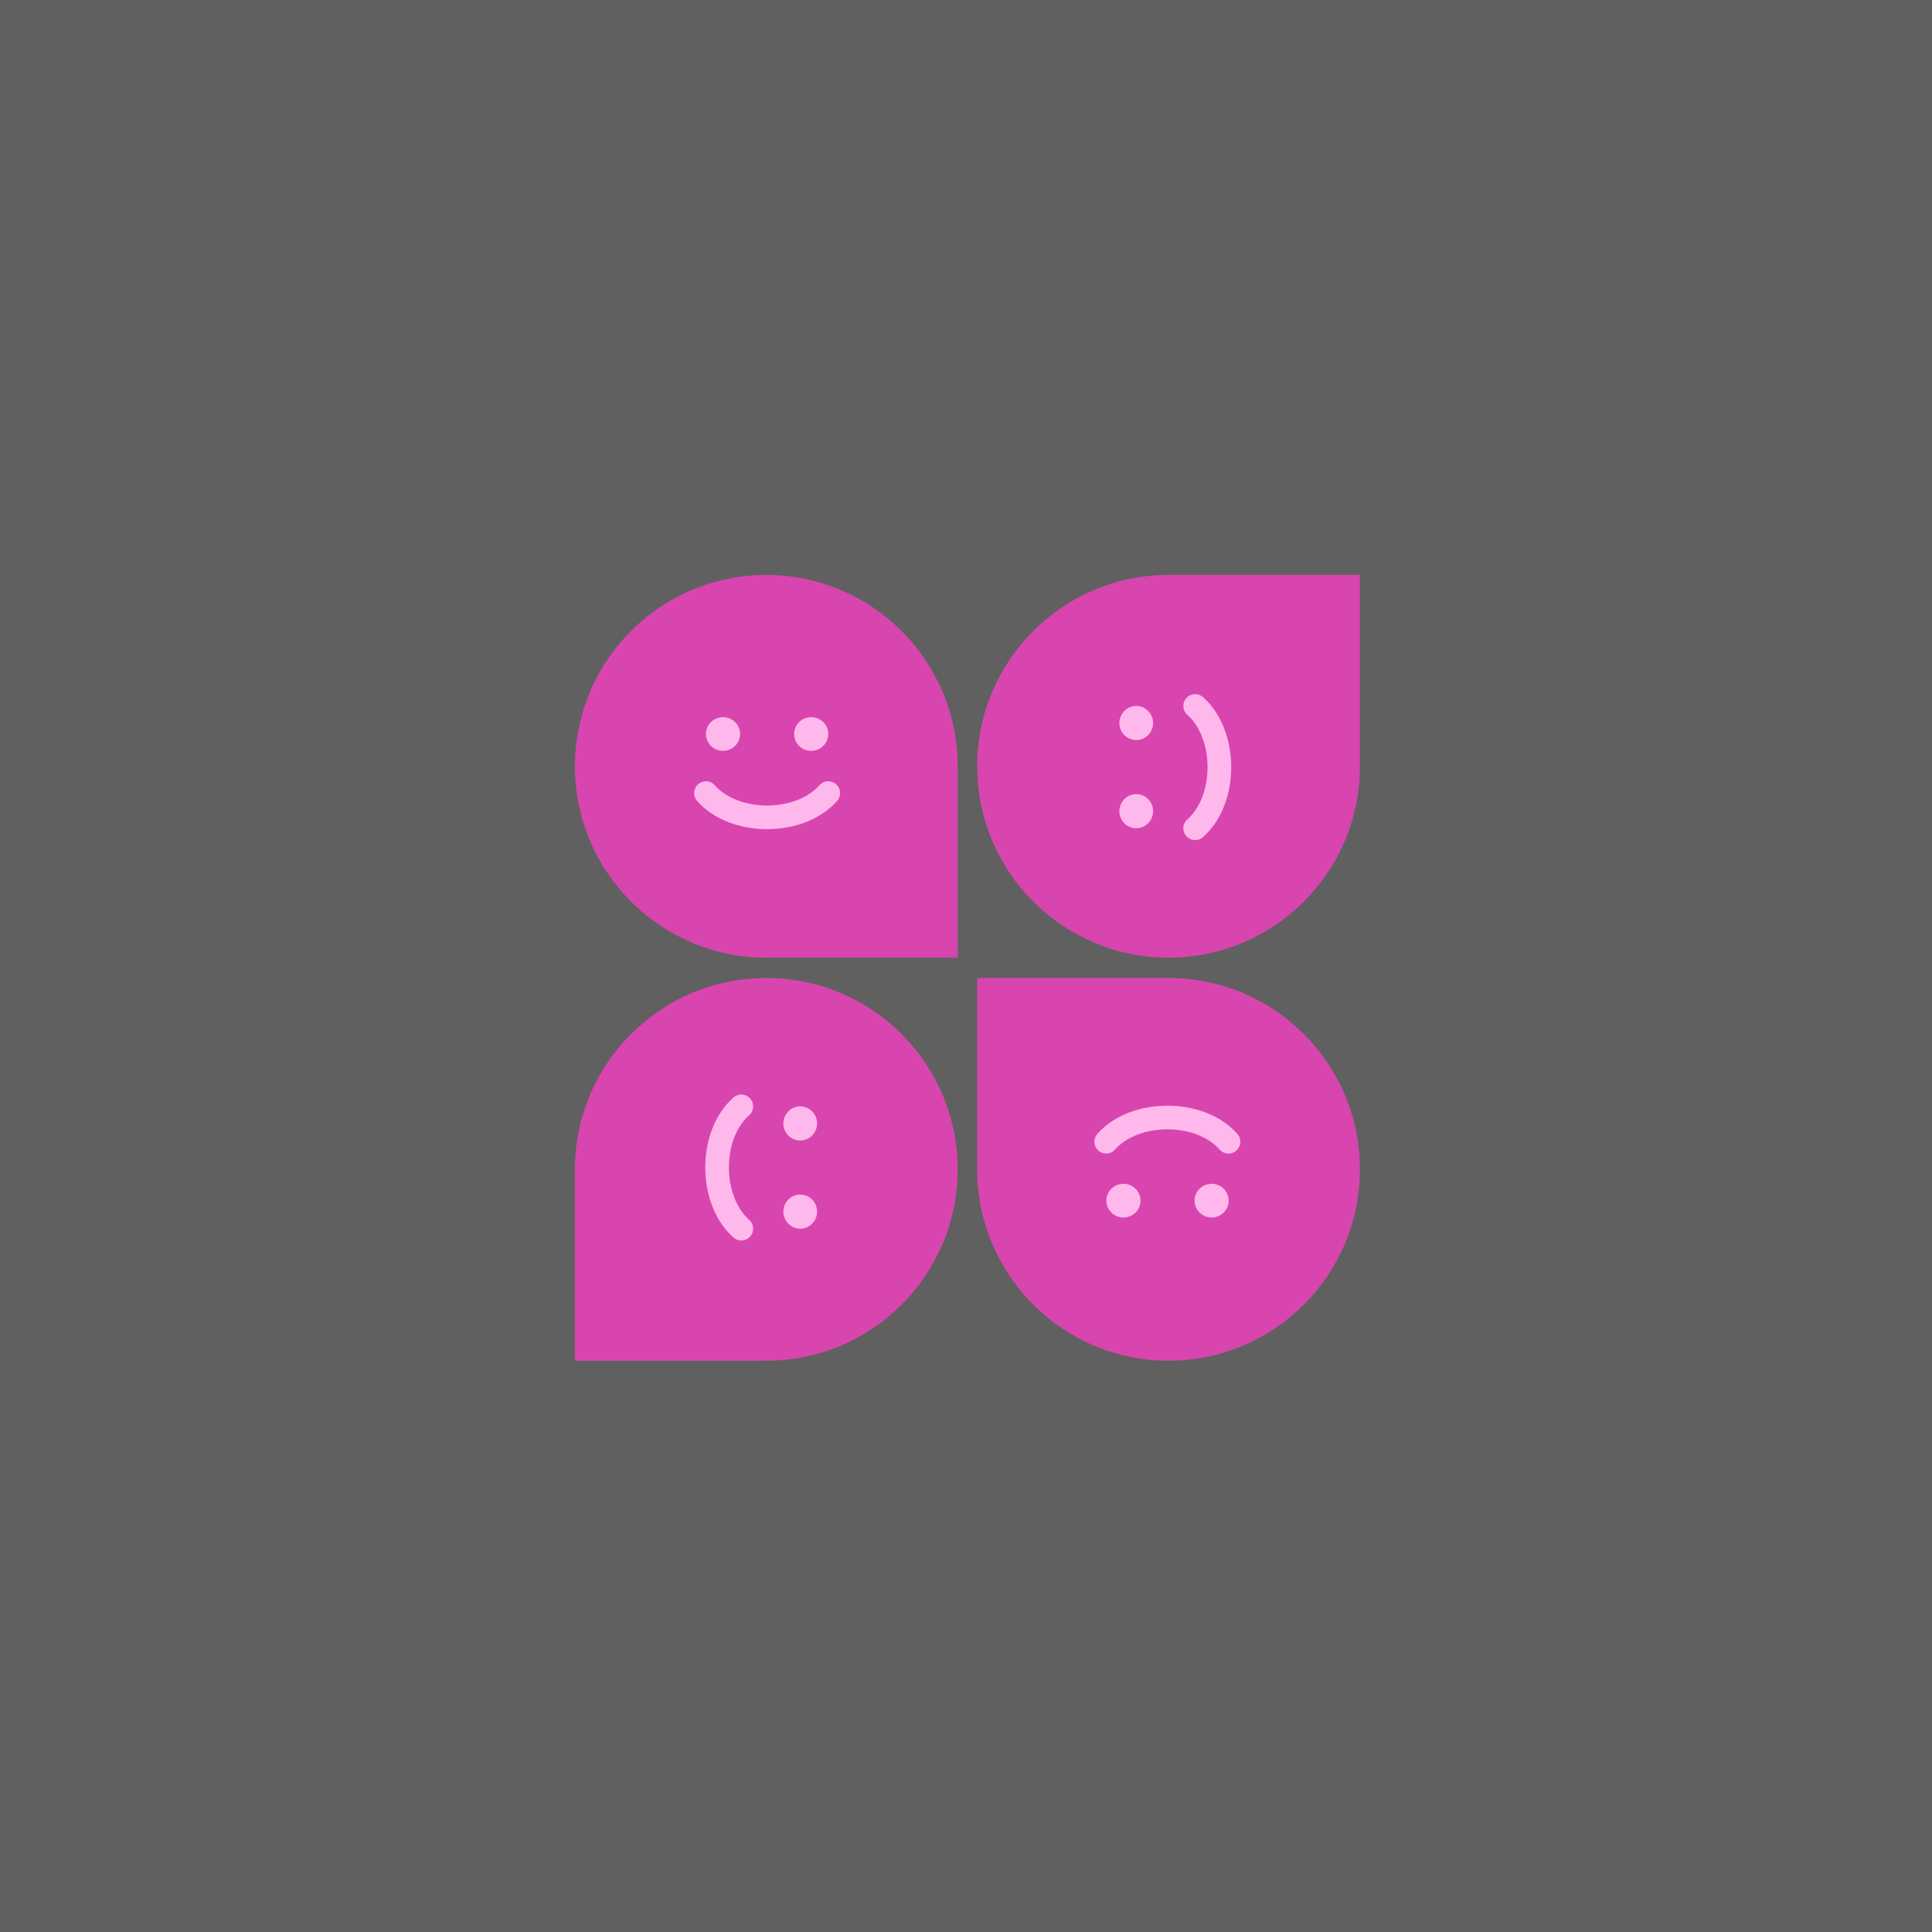
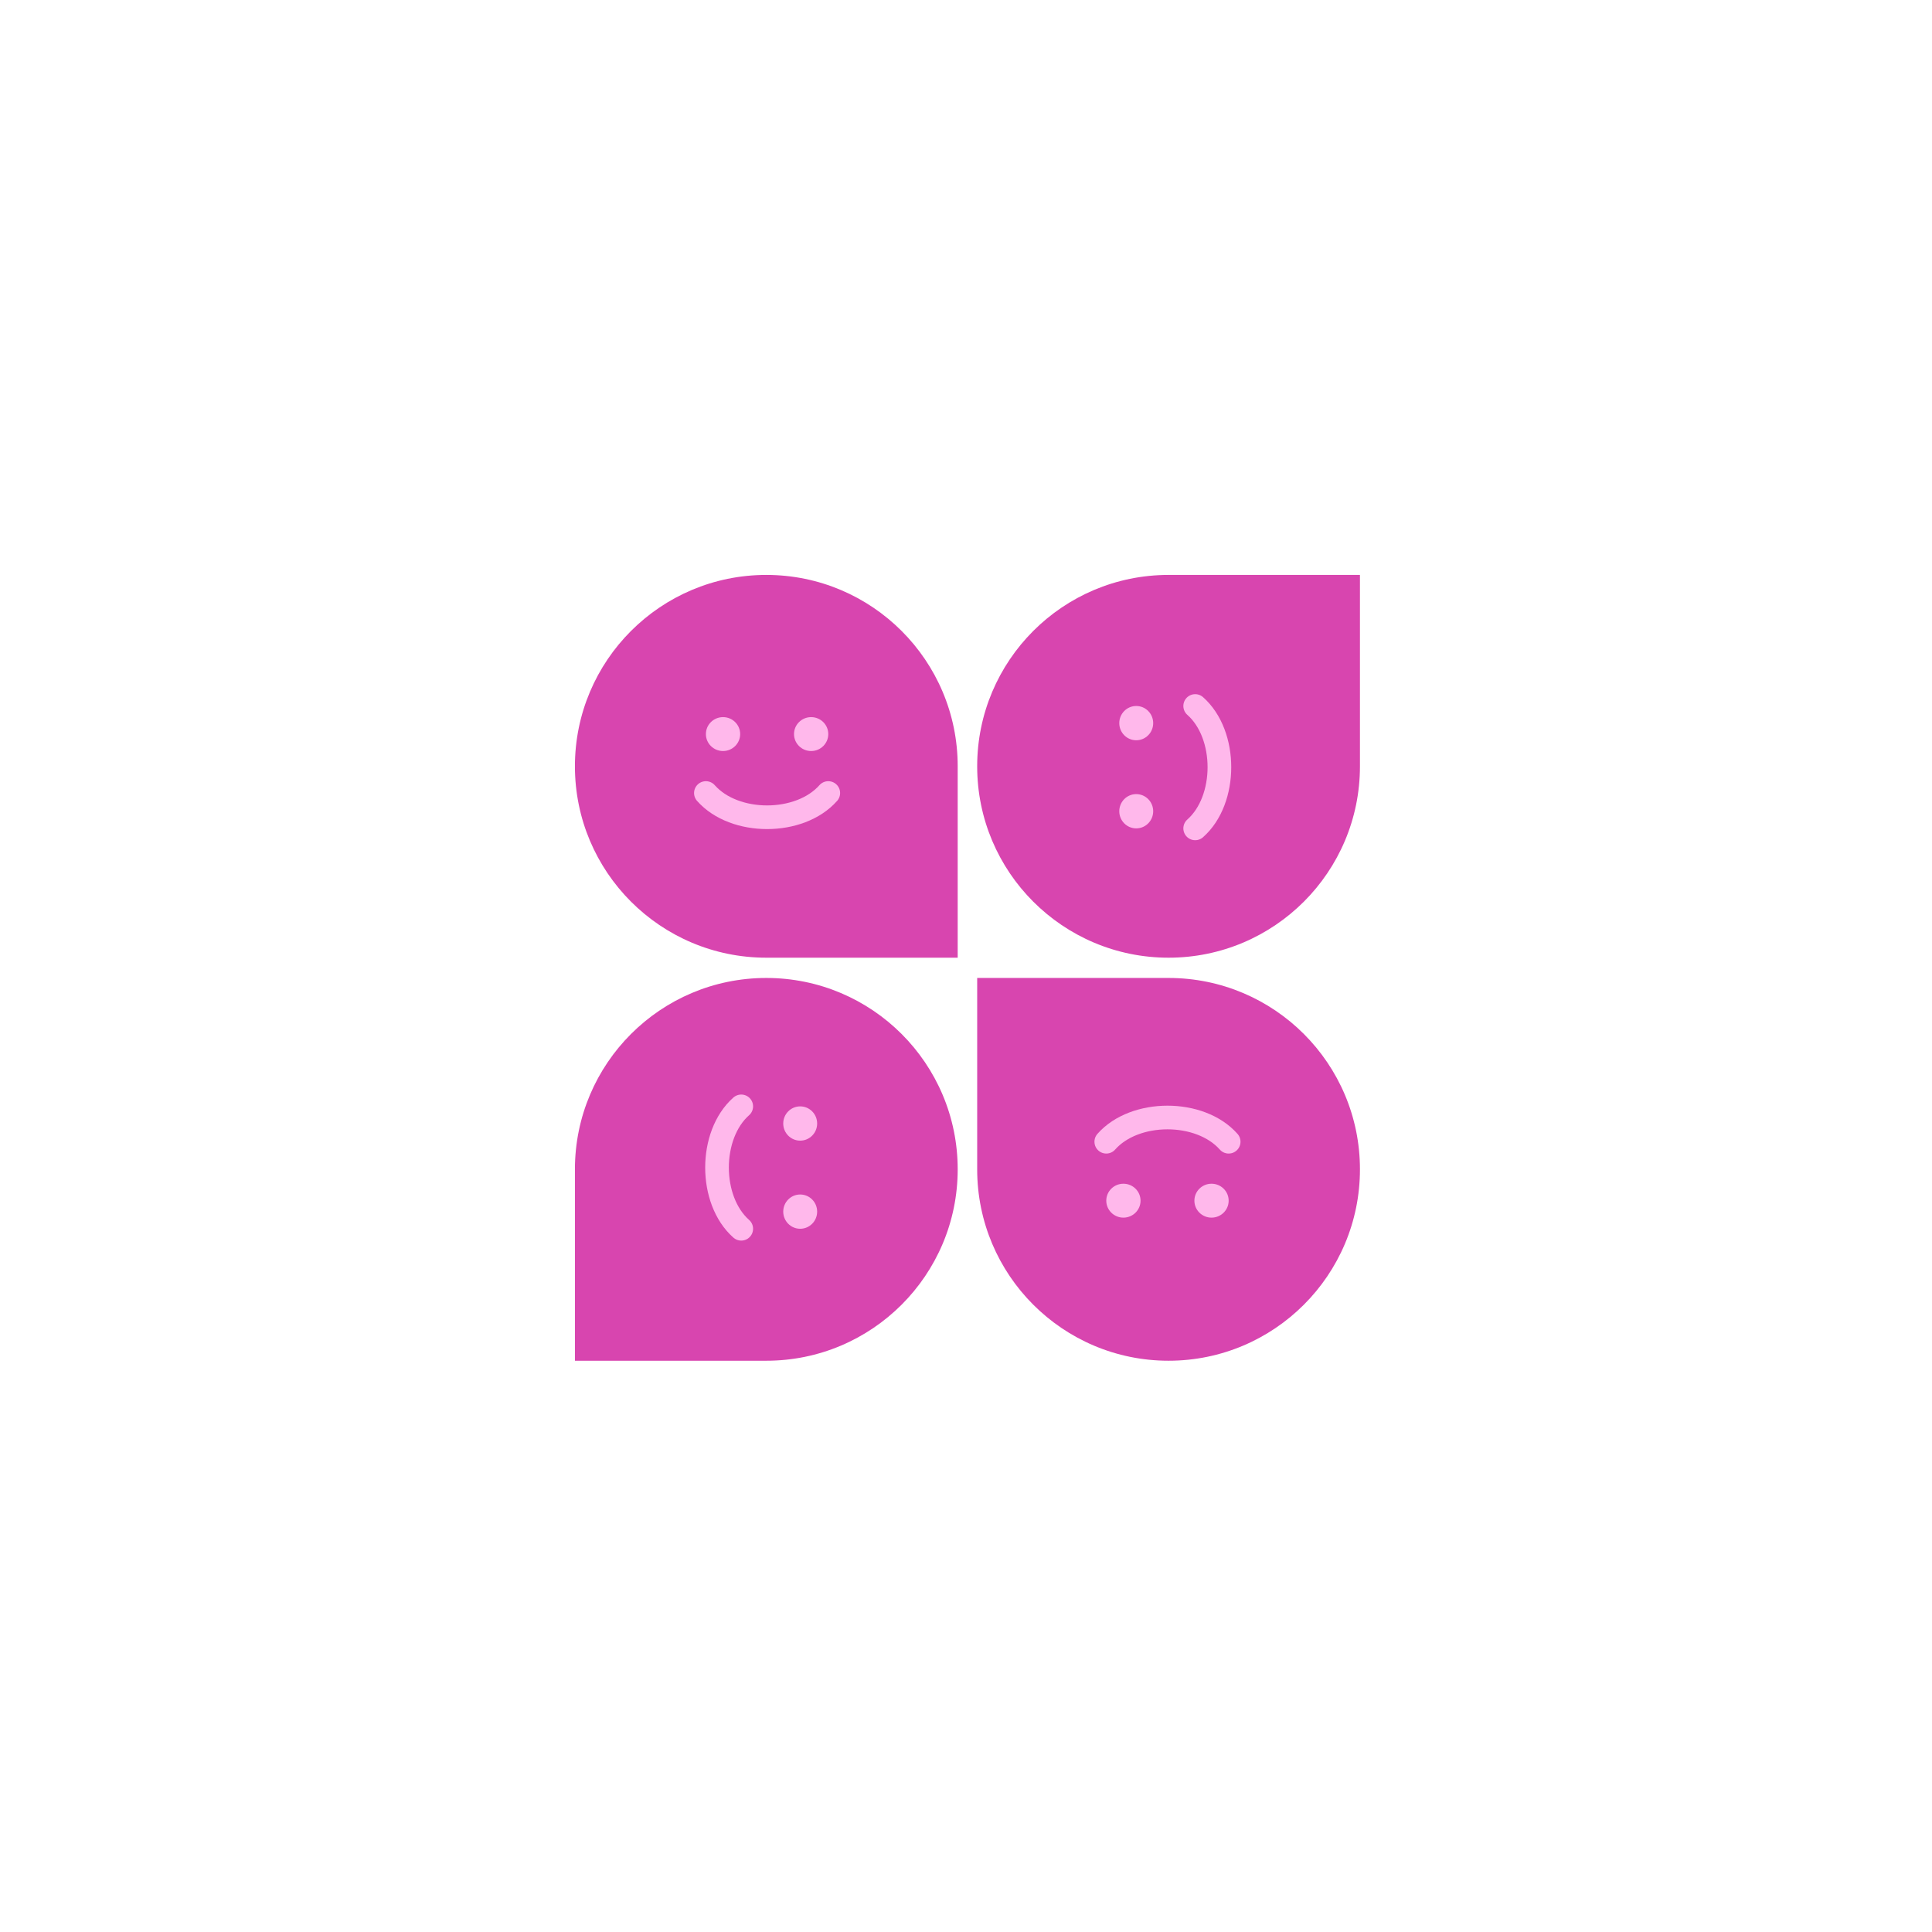
- <svg xmlns="http://www.w3.org/2000/svg" version="1.1" id="Layer_1" x="0px" y="0px" viewBox="0 0 951 951" style="enable-background:new 0 0 951 951;" xml:space="preserve">
-   <style type="text/css">
- 	.st0{fill:#606060;}
- 	.st1{fill:#D845AF;}
- 	.st2{fill:#FFB8EB;}
- 	.st3{fill:none;stroke:#FFB8EB;stroke-width:11.646;stroke-linecap:round;}
- </style>
-   <rect class="st0" width="951" height="951" />
-   <path class="st1" d="M377.2,669.8c52,0,94.2-42.2,94.2-94.2l0,0c0-52-42.2-94.2-94.2-94.2l0,0c-52,0-94.2,42.2-94.2,94.2v94.2H377.2  z" />
-   <path class="st1" d="M471.4,377.2c0-52-42.2-94.2-94.2-94.2l0,0c-52,0-94.2,42.2-94.2,94.2l0,0c0,52,42.2,94.2,94.2,94.2h94.2V377.2  z" />
-   <path class="st1" d="M481,575.6c0,52,42.2,94.2,94.2,94.2l0,0c52,0,94.2-42.2,94.2-94.2l0,0c0-52-42.2-94.2-94.2-94.2H481V575.6z" />
-   <path class="st1" d="M575.2,283c-52,0-94.2,42.2-94.2,94.2l0,0c0,52,42.2,94.2,94.2,94.2l0,0c52,0,94.2-42.2,94.2-94.2V283H575.2z" />
-   <ellipse class="st2" cx="355.9" cy="361.3" rx="8.4" ry="8.3" />
-   <ellipse class="st2" cx="399.3" cy="361.3" rx="8.4" ry="8.3" />
-   <path class="st3" d="M407.7,390.4c-14.1,15.9-46.2,15.9-60.2,0" />
-   <ellipse class="st2" cx="559.3" cy="399.3" rx="8.3" ry="8.4" />
-   <ellipse class="st2" cx="559.3" cy="355.9" rx="8.3" ry="8.4" />
-   <path class="st3" d="M588.3,347.5c15.9,14.1,15.9,46.2,0,60.2" />
-   <ellipse class="st2" cx="596.4" cy="591" rx="8.4" ry="8.3" />
-   <ellipse class="st2" cx="553" cy="591" rx="8.4" ry="8.3" />
-   <path class="st3" d="M544.5,562c14.1-15.9,46.2-15.9,60.2,0" />
-   <ellipse class="st2" cx="393.9" cy="553" rx="8.3" ry="8.4" />
-   <ellipse class="st2" cx="393.9" cy="596.4" rx="8.3" ry="8.4" />
-   <path class="st3" d="M364.9,604.8c-15.9-14.1-15.9-46.2,0-60.2" />
+ <svg xmlns="http://www.w3.org/2000/svg" width="951" height="951" viewBox="0 0 951 951" fill="none">
+   <rect width="951" height="951" fill="white" />
+   <path d="M377.206 669.799C429.235 669.799 471.412 627.621 471.412 575.593V575.593C471.412 523.565 429.235 481.387 377.206 481.387V481.387C325.178 481.387 283 523.565 283 575.593L283 669.799L377.206 669.799Z" fill="#D845AF" />
+   <path d="M471.412 377.206C471.412 325.177 429.235 283 377.206 283V283C325.178 283 283 325.177 283 377.206V377.206C283 429.234 325.178 471.412 377.206 471.412L471.412 471.412L471.412 377.206Z" fill="#D845AF" />
+   <path d="M481.004 575.593C481.004 627.621 523.181 669.799 575.21 669.799V669.799C627.238 669.799 669.416 627.621 669.416 575.593V575.593C669.416 523.565 627.238 481.387 575.21 481.387L481.004 481.387L481.004 575.593Z" fill="#D845AF" />
+   <path d="M575.21 283C523.181 283 481.004 325.177 481.004 377.206V377.206C481.004 429.234 523.181 471.412 575.21 471.412V471.412C627.238 471.412 669.416 429.234 669.416 377.206L669.416 283L575.21 283Z" fill="#D845AF" />
+   <ellipse rx="8.434" ry="8.347" transform="matrix(-1 -8.74228e-08 -8.74228e-08 1 355.902 361.34)" fill="#FFB8EB" />
+   <ellipse rx="8.434" ry="8.347" transform="matrix(-1 -8.74228e-08 -8.74228e-08 1 399.276 361.34)" fill="#FFB8EB" />
+   <path d="M407.71 390.356C393.653 406.256 361.523 406.256 347.467 390.356" stroke="#FFB8EB" stroke-width="11.646" stroke-linecap="round" />
+   <ellipse rx="8.434" ry="8.347" transform="matrix(-4.37114e-08 1 1 4.37114e-08 559.296 399.323)" fill="#FFB8EB" />
+   <ellipse rx="8.434" ry="8.347" transform="matrix(-4.37114e-08 1 1 4.37114e-08 559.296 355.949)" fill="#FFB8EB" />
+   <path d="M588.312 347.515C604.212 361.571 604.212 393.701 588.312 407.758" stroke="#FFB8EB" stroke-width="11.646" stroke-linecap="round" />
+   <ellipse rx="8.434" ry="8.347" transform="matrix(1 0 0 -1 596.358 591.017)" fill="#FFB8EB" />
+   <ellipse rx="8.434" ry="8.347" transform="matrix(1 0 0 -1 552.984 591.017)" fill="#FFB8EB" />
+   <path d="M544.55 562C558.607 546.1 590.736 546.1 604.793 562" stroke="#FFB8EB" stroke-width="11.646" stroke-linecap="round" />
+   <ellipse rx="8.434" ry="8.347" transform="matrix(1.31134e-07 -1 -1 -1.31134e-07 393.885 553.032)" fill="#FFB8EB" />
+   <ellipse rx="8.434" ry="8.347" transform="matrix(1.31134e-07 -1 -1 -1.31134e-07 393.885 596.407)" fill="#FFB8EB" />
+   <path d="M364.868 604.841C348.968 590.784 348.968 558.654 364.868 544.598" stroke="#FFB8EB" stroke-width="11.646" stroke-linecap="round" />
</svg>
